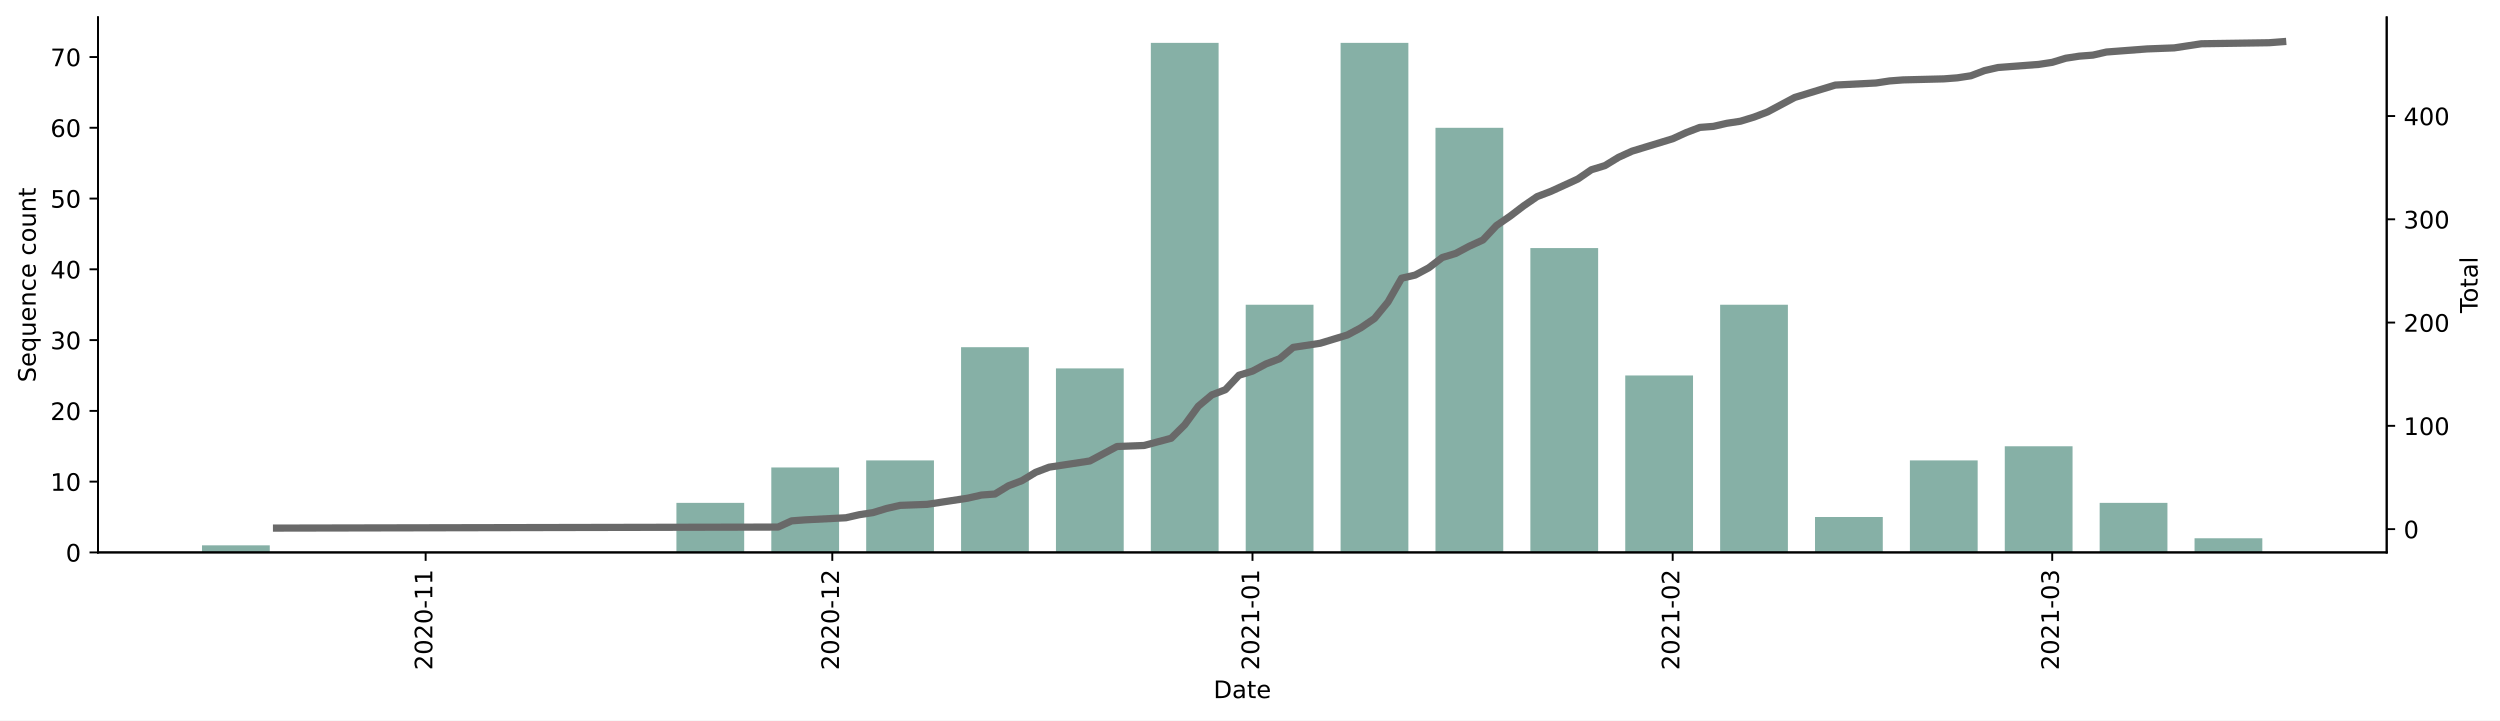
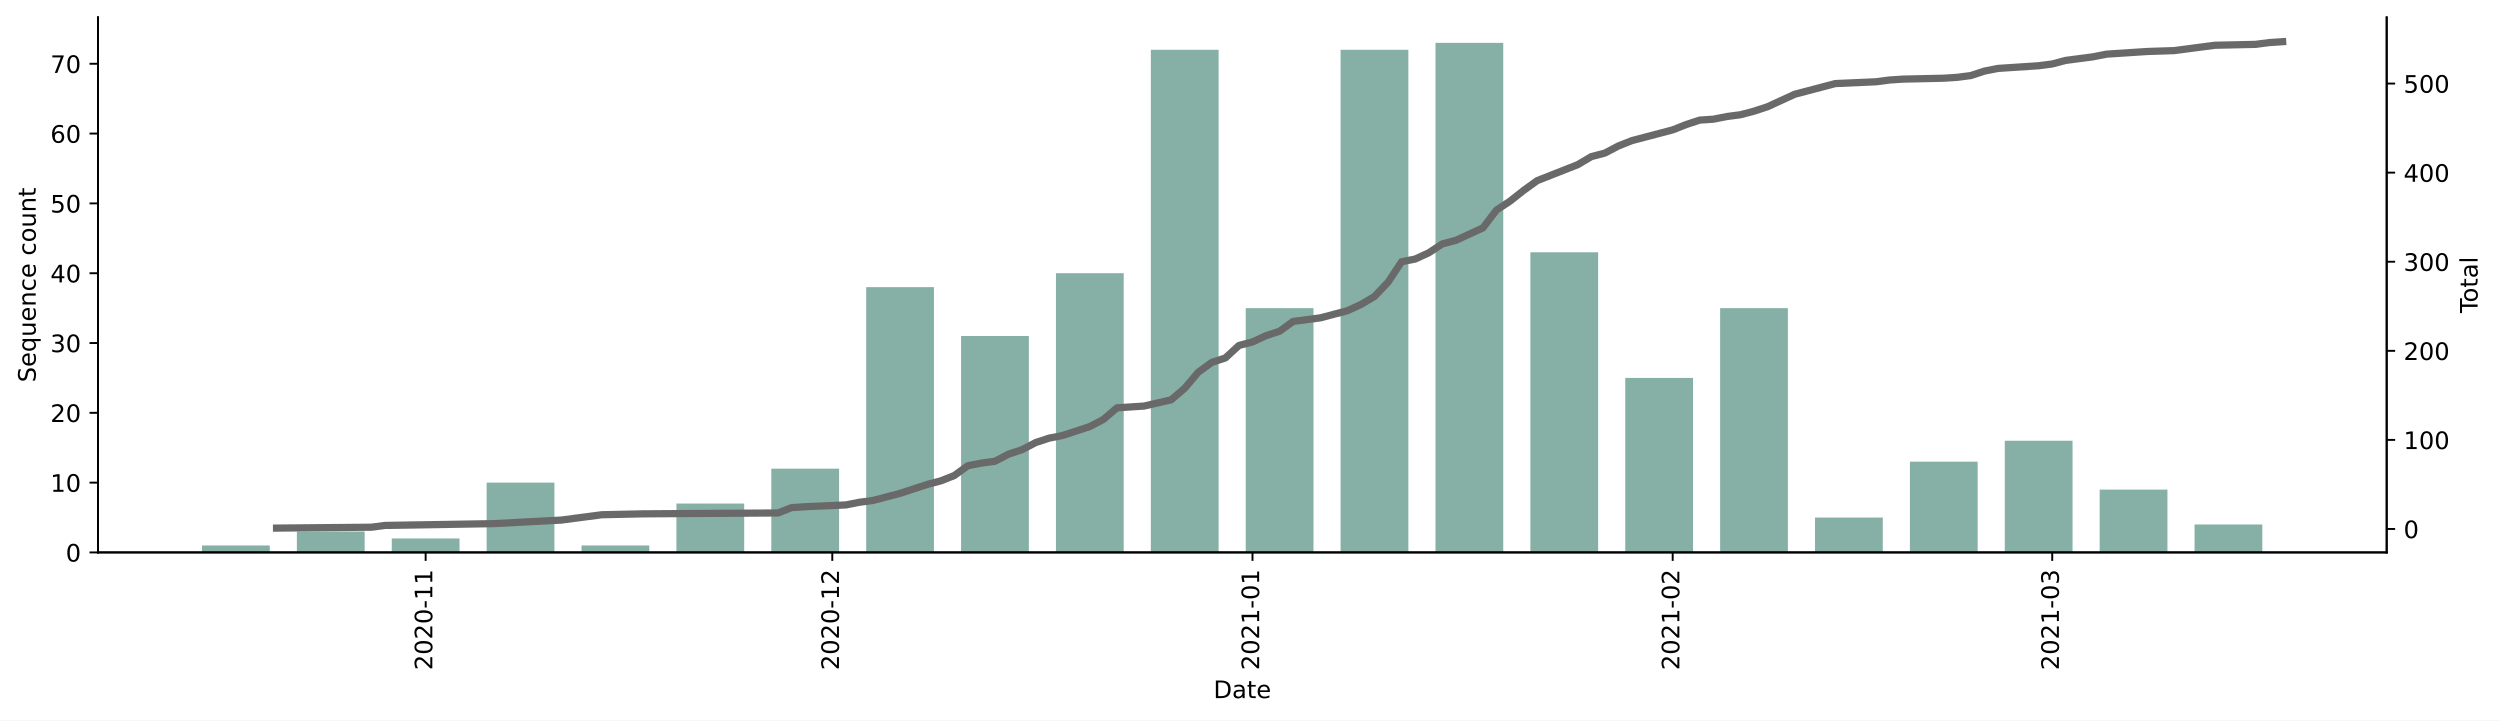
<svg xmlns="http://www.w3.org/2000/svg" xmlns:xlink="http://www.w3.org/1999/xlink" height="298.621pt" version="1.1" viewBox="0 0 1036.169 298.621" width="1036.169pt">
  <defs>
    <style type="text/css">*{stroke-linecap:butt;stroke-linejoin:round;}</style>
  </defs>
  <g id="figure_1">
    <g id="patch_1">
      <path d="M 0 298.621  L 1036.169 298.621  L 1036.169 0  L 0 0  z " style="fill:#ffffff;" />
    </g>
    <g id="axes_1">
      <g id="patch_2">
        <path d="M 40.603 228.96  L 989.203 228.96  L 989.203 7.2  L 40.603 7.2  z " style="fill:#ffffff;" />
      </g>
      <g id="patch_3">
-         <path clip-path="url(#p3d4de511e1)" d="M 83.721 228.96  L 111.811 228.96  L 111.811 226.027  L 83.721 226.027  z " style="fill:#86b0a6;" />
+         <path clip-path="url(#p5c0ce6ab03)" d="M 83.721 228.96  L 111.811 228.96  L 111.811 226.067  L 83.721 226.067  z " style="fill:#86b0a6;" />
      </g>
      <g id="patch_4">
-         <path clip-path="url(#p3d4de511e1)" d="M 280.351 228.96  L 308.441 228.96  L 308.441 208.427  L 280.351 208.427  z " style="fill:#86b0a6;" />
+         <path clip-path="url(#p5c0ce6ab03)" d="M 123.047 228.96  L 151.137 228.96  L 151.137 220.281  L 123.047 220.281  z " style="fill:#86b0a6;" />
      </g>
      <g id="patch_5">
-         <path clip-path="url(#p3d4de511e1)" d="M 319.677 228.96  L 347.768 228.96  L 347.768 193.76  L 319.677 193.76  z " style="fill:#86b0a6;" />
+         <path clip-path="url(#p5c0ce6ab03)" d="M 162.373 228.96  L 190.463 228.96  L 190.463 223.174  L 162.373 223.174  z " style="fill:#86b0a6;" />
      </g>
      <g id="patch_6">
-         <path clip-path="url(#p3d4de511e1)" d="M 359.004 228.96  L 387.094 228.96  L 387.094 190.827  L 359.004 190.827  z " style="fill:#86b0a6;" />
+         <path clip-path="url(#p5c0ce6ab03)" d="M 201.699 228.96  L 229.789 228.96  L 229.789 200.028  L 201.699 200.028  z " style="fill:#86b0a6;" />
      </g>
      <g id="patch_7">
-         <path clip-path="url(#p3d4de511e1)" d="M 398.33 228.96  L 426.42 228.96  L 426.42 143.893  L 398.33 143.893  z " style="fill:#86b0a6;" />
+         <path clip-path="url(#p5c0ce6ab03)" d="M 241.025 228.96  L 269.115 228.96  L 269.115 226.067  L 241.025 226.067  z " style="fill:#86b0a6;" />
      </g>
      <g id="patch_8">
-         <path clip-path="url(#p3d4de511e1)" d="M 437.656 228.96  L 465.746 228.96  L 465.746 152.693  L 437.656 152.693  z " style="fill:#86b0a6;" />
+         <path clip-path="url(#p5c0ce6ab03)" d="M 280.351 228.96  L 308.441 228.96  L 308.441 208.708  L 280.351 208.708  z " style="fill:#86b0a6;" />
      </g>
      <g id="patch_9">
-         <path clip-path="url(#p3d4de511e1)" d="M 476.982 228.96  L 505.072 228.96  L 505.072 17.76  L 476.982 17.76  z " style="fill:#86b0a6;" />
+         <path clip-path="url(#p5c0ce6ab03)" d="M 319.677 228.96  L 347.768 228.96  L 347.768 194.242  L 319.677 194.242  z " style="fill:#86b0a6;" />
      </g>
      <g id="patch_10">
-         <path clip-path="url(#p3d4de511e1)" d="M 516.308 228.96  L 544.398 228.96  L 544.398 126.293  L 516.308 126.293  z " style="fill:#86b0a6;" />
+         <path clip-path="url(#p5c0ce6ab03)" d="M 359.004 228.96  L 387.094 228.96  L 387.094 119.02  L 359.004 119.02  z " style="fill:#86b0a6;" />
      </g>
      <g id="patch_11">
-         <path clip-path="url(#p3d4de511e1)" d="M 555.634 228.96  L 583.724 228.96  L 583.724 17.76  L 555.634 17.76  z " style="fill:#86b0a6;" />
+         <path clip-path="url(#p5c0ce6ab03)" d="M 398.33 228.96  L 426.42 228.96  L 426.42 139.272  L 398.33 139.272  z " style="fill:#86b0a6;" />
      </g>
      <g id="patch_12">
-         <path clip-path="url(#p3d4de511e1)" d="M 594.96 228.96  L 623.05 228.96  L 623.05 52.96  L 594.96 52.96  z " style="fill:#86b0a6;" />
+         <path clip-path="url(#p5c0ce6ab03)" d="M 437.656 228.96  L 465.746 228.96  L 465.746 113.234  L 437.656 113.234  z " style="fill:#86b0a6;" />
      </g>
      <g id="patch_13">
-         <path clip-path="url(#p3d4de511e1)" d="M 634.286 228.96  L 662.376 228.96  L 662.376 102.827  L 634.286 102.827  z " style="fill:#86b0a6;" />
+         <path clip-path="url(#p5c0ce6ab03)" d="M 476.982 228.96  L 505.072 228.96  L 505.072 20.653  L 476.982 20.653  z " style="fill:#86b0a6;" />
      </g>
      <g id="patch_14">
-         <path clip-path="url(#p3d4de511e1)" d="M 673.612 228.96  L 701.702 228.96  L 701.702 155.627  L 673.612 155.627  z " style="fill:#86b0a6;" />
+         <path clip-path="url(#p5c0ce6ab03)" d="M 516.308 228.96  L 544.398 228.96  L 544.398 127.7  L 516.308 127.7  z " style="fill:#86b0a6;" />
      </g>
      <g id="patch_15">
-         <path clip-path="url(#p3d4de511e1)" d="M 712.938 228.96  L 741.028 228.96  L 741.028 126.293  L 712.938 126.293  z " style="fill:#86b0a6;" />
+         <path clip-path="url(#p5c0ce6ab03)" d="M 555.634 228.96  L 583.724 228.96  L 583.724 20.653  L 555.634 20.653  z " style="fill:#86b0a6;" />
      </g>
      <g id="patch_16">
-         <path clip-path="url(#p3d4de511e1)" d="M 752.264 228.96  L 780.354 228.96  L 780.354 214.293  L 752.264 214.293  z " style="fill:#86b0a6;" />
+         <path clip-path="url(#p5c0ce6ab03)" d="M 594.96 228.96  L 623.05 228.96  L 623.05 17.76  L 594.96 17.76  z " style="fill:#86b0a6;" />
      </g>
      <g id="patch_17">
-         <path clip-path="url(#p3d4de511e1)" d="M 791.59 228.96  L 819.68 228.96  L 819.68 190.827  L 791.59 190.827  z " style="fill:#86b0a6;" />
+         <path clip-path="url(#p5c0ce6ab03)" d="M 634.286 228.96  L 662.376 228.96  L 662.376 104.555  L 634.286 104.555  z " style="fill:#86b0a6;" />
      </g>
      <g id="patch_18">
-         <path clip-path="url(#p3d4de511e1)" d="M 830.916 228.96  L 859.006 228.96  L 859.006 184.96  L 830.916 184.96  z " style="fill:#86b0a6;" />
+         <path clip-path="url(#p5c0ce6ab03)" d="M 673.612 228.96  L 701.702 228.96  L 701.702 156.631  L 673.612 156.631  z " style="fill:#86b0a6;" />
      </g>
      <g id="patch_19">
-         <path clip-path="url(#p3d4de511e1)" d="M 870.242 228.96  L 898.332 228.96  L 898.332 208.427  L 870.242 208.427  z " style="fill:#86b0a6;" />
+         <path clip-path="url(#p5c0ce6ab03)" d="M 712.938 228.96  L 741.028 228.96  L 741.028 127.7  L 712.938 127.7  z " style="fill:#86b0a6;" />
      </g>
      <g id="patch_20">
-         <path clip-path="url(#p3d4de511e1)" d="M 909.568 228.96  L 937.658 228.96  L 937.658 223.093  L 909.568 223.093  z " style="fill:#86b0a6;" />
+         <path clip-path="url(#p5c0ce6ab03)" d="M 752.264 228.96  L 780.354 228.96  L 780.354 214.494  L 752.264 214.494  z " style="fill:#86b0a6;" />
+       </g>
+       <g id="patch_21">
+         <path clip-path="url(#p5c0ce6ab03)" d="M 791.59 228.96  L 819.68 228.96  L 819.68 191.349  L 791.59 191.349  z " style="fill:#86b0a6;" />
+       </g>
+       <g id="patch_22">
+         <path clip-path="url(#p5c0ce6ab03)" d="M 830.916 228.96  L 859.006 228.96  L 859.006 182.67  L 830.916 182.67  z " style="fill:#86b0a6;" />
+       </g>
+       <g id="patch_23">
+         <path clip-path="url(#p5c0ce6ab03)" d="M 870.242 228.96  L 898.332 228.96  L 898.332 202.922  L 870.242 202.922  z " style="fill:#86b0a6;" />
+       </g>
+       <g id="patch_24">
+         <path clip-path="url(#p5c0ce6ab03)" d="M 909.568 228.96  L 937.658 228.96  L 937.658 217.387  L 909.568 217.387  z " style="fill:#86b0a6;" />
      </g>
      <g id="matplotlib.axis_1">
        <g id="xtick_1">
          <g id="line2d_1">
            <defs>
-               <path d="M 0 0  L 0 3.5  " id="m8f6f6ee06f" style="stroke:#000000;stroke-width:0.8;" />
-             </defs>
-             <g>
-               <use style="stroke:#000000;stroke-width:0.8;" x="176.418" xlink:href="#m8f6f6ee06f" y="228.96" />
+               <path d="M 0 0  L 0 3.5  " id="m3faa256d71" style="stroke:#000000;stroke-width:0.8;" />
+             </defs>
+             <g>
+               <use style="stroke:#000000;stroke-width:0.8;" x="176.418" xlink:href="#m3faa256d71" y="228.96" />
            </g>
          </g>
          <g id="text_1">
            <g transform="translate(179.1778 277.7428)rotate(-90)scale(0.1 -0.1)">
              <defs>
                <path d="M 19.188 8.297  L 53.609 8.297  L 53.609 0  L 7.328 0  L 7.328 8.297  Q 12.938 14.109 22.625 23.891  Q 32.328 33.688 34.812 36.531  Q 39.547 41.844 41.422 45.531  Q 43.312 49.219 43.312 52.781  Q 43.312 58.594 39.234 62.25  Q 35.156 65.922 28.609 65.922  Q 23.969 65.922 18.812 64.312  Q 13.672 62.703 7.812 59.422  L 7.812 69.391  Q 13.766 71.781 18.938 73  Q 24.125 74.219 28.422 74.219  Q 39.75 74.219 46.484 68.547  Q 53.219 62.891 53.219 53.422  Q 53.219 48.922 51.531 44.891  Q 49.859 40.875 45.406 35.406  Q 44.188 33.984 37.641 27.219  Q 31.109 20.453 19.188 8.297  z " id="DejaVuSans-50" />
                <path d="M 31.781 66.406  Q 24.172 66.406 20.328 58.906  Q 16.5 51.422 16.5 36.375  Q 16.5 21.391 20.328 13.891  Q 24.172 6.391 31.781 6.391  Q 39.453 6.391 43.281 13.891  Q 47.125 21.391 47.125 36.375  Q 47.125 51.422 43.281 58.906  Q 39.453 66.406 31.781 66.406  z M 31.781 74.219  Q 44.047 74.219 50.516 64.516  Q 56.984 54.828 56.984 36.375  Q 56.984 17.969 50.516 8.266  Q 44.047 -1.422 31.781 -1.422  Q 19.531 -1.422 13.062 8.266  Q 6.594 17.969 6.594 36.375  Q 6.594 54.828 13.062 64.516  Q 19.531 74.219 31.781 74.219  z " id="DejaVuSans-48" />
                <path d="M 4.891 31.391  L 31.203 31.391  L 31.203 23.391  L 4.891 23.391  z " id="DejaVuSans-45" />
                <path d="M 12.406 8.297  L 28.516 8.297  L 28.516 63.922  L 10.984 60.406  L 10.984 69.391  L 28.422 72.906  L 38.281 72.906  L 38.281 8.297  L 54.391 8.297  L 54.391 0  L 12.406 0  z " id="DejaVuSans-49" />
              </defs>
              <use xlink:href="#DejaVuSans-50" />
              <use x="63.623" xlink:href="#DejaVuSans-48" />
              <use x="127.246" xlink:href="#DejaVuSans-50" />
              <use x="190.869" xlink:href="#DejaVuSans-48" />
              <use x="254.492" xlink:href="#DejaVuSans-45" />
              <use x="290.576" xlink:href="#DejaVuSans-49" />
              <use x="354.199" xlink:href="#DejaVuSans-49" />
            </g>
          </g>
        </g>
        <g id="xtick_2">
          <g id="line2d_2">
            <g>
-               <use style="stroke:#000000;stroke-width:0.8;" x="344.959" xlink:href="#m8f6f6ee06f" y="228.96" />
+               <use style="stroke:#000000;stroke-width:0.8;" x="344.959" xlink:href="#m3faa256d71" y="228.96" />
            </g>
          </g>
          <g id="text_2">
            <g transform="translate(347.7179 277.7428)rotate(-90)scale(0.1 -0.1)">
              <use xlink:href="#DejaVuSans-50" />
              <use x="63.623" xlink:href="#DejaVuSans-48" />
              <use x="127.246" xlink:href="#DejaVuSans-50" />
              <use x="190.869" xlink:href="#DejaVuSans-48" />
              <use x="254.492" xlink:href="#DejaVuSans-45" />
              <use x="290.576" xlink:href="#DejaVuSans-49" />
              <use x="354.199" xlink:href="#DejaVuSans-50" />
            </g>
          </g>
        </g>
        <g id="xtick_3">
          <g id="line2d_3">
            <g>
-               <use style="stroke:#000000;stroke-width:0.8;" x="519.117" xlink:href="#m8f6f6ee06f" y="228.96" />
+               <use style="stroke:#000000;stroke-width:0.8;" x="519.117" xlink:href="#m3faa256d71" y="228.96" />
            </g>
          </g>
          <g id="text_3">
            <g transform="translate(521.876 277.7428)rotate(-90)scale(0.1 -0.1)">
              <use xlink:href="#DejaVuSans-50" />
              <use x="63.623" xlink:href="#DejaVuSans-48" />
              <use x="127.246" xlink:href="#DejaVuSans-50" />
              <use x="190.869" xlink:href="#DejaVuSans-49" />
              <use x="254.492" xlink:href="#DejaVuSans-45" />
              <use x="290.576" xlink:href="#DejaVuSans-48" />
              <use x="354.199" xlink:href="#DejaVuSans-49" />
            </g>
          </g>
        </g>
        <g id="xtick_4">
          <g id="line2d_4">
            <g>
-               <use style="stroke:#000000;stroke-width:0.8;" x="693.275" xlink:href="#m8f6f6ee06f" y="228.96" />
+               <use style="stroke:#000000;stroke-width:0.8;" x="693.275" xlink:href="#m3faa256d71" y="228.96" />
            </g>
          </g>
          <g id="text_4">
            <g transform="translate(696.0341 277.7428)rotate(-90)scale(0.1 -0.1)">
              <use xlink:href="#DejaVuSans-50" />
              <use x="63.623" xlink:href="#DejaVuSans-48" />
              <use x="127.246" xlink:href="#DejaVuSans-50" />
              <use x="190.869" xlink:href="#DejaVuSans-49" />
              <use x="254.492" xlink:href="#DejaVuSans-45" />
              <use x="290.576" xlink:href="#DejaVuSans-48" />
              <use x="354.199" xlink:href="#DejaVuSans-50" />
            </g>
          </g>
        </g>
        <g id="xtick_5">
          <g id="line2d_5">
            <g>
-               <use style="stroke:#000000;stroke-width:0.8;" x="850.579" xlink:href="#m8f6f6ee06f" y="228.96" />
+               <use style="stroke:#000000;stroke-width:0.8;" x="850.579" xlink:href="#m3faa256d71" y="228.96" />
            </g>
          </g>
          <g id="text_5">
            <g transform="translate(853.3382 277.7428)rotate(-90)scale(0.1 -0.1)">
              <defs>
                <path d="M 40.578 39.312  Q 47.656 37.797 51.625 33  Q 55.609 28.219 55.609 21.188  Q 55.609 10.406 48.188 4.484  Q 40.766 -1.422 27.094 -1.422  Q 22.516 -1.422 17.656 -0.516  Q 12.797 0.391 7.625 2.203  L 7.625 11.719  Q 11.719 9.328 16.594 8.109  Q 21.484 6.891 26.812 6.891  Q 36.078 6.891 40.938 10.547  Q 45.797 14.203 45.797 21.188  Q 45.797 27.641 41.281 31.266  Q 36.766 34.906 28.719 34.906  L 20.219 34.906  L 20.219 43.016  L 29.109 43.016  Q 36.375 43.016 40.234 45.922  Q 44.094 48.828 44.094 54.297  Q 44.094 59.906 40.109 62.906  Q 36.141 65.922 28.719 65.922  Q 24.656 65.922 20.016 65.031  Q 15.375 64.156 9.812 62.312  L 9.812 71.094  Q 15.438 72.656 20.344 73.438  Q 25.25 74.219 29.594 74.219  Q 40.828 74.219 47.359 69.109  Q 53.906 64.016 53.906 55.328  Q 53.906 49.266 50.438 45.094  Q 46.969 40.922 40.578 39.312  z " id="DejaVuSans-51" />
              </defs>
              <use xlink:href="#DejaVuSans-50" />
              <use x="63.623" xlink:href="#DejaVuSans-48" />
              <use x="127.246" xlink:href="#DejaVuSans-50" />
              <use x="190.869" xlink:href="#DejaVuSans-49" />
              <use x="254.492" xlink:href="#DejaVuSans-45" />
              <use x="290.576" xlink:href="#DejaVuSans-48" />
              <use x="354.199" xlink:href="#DejaVuSans-51" />
            </g>
          </g>
        </g>
        <g id="text_6">
          <g transform="translate(502.9523 289.3413)scale(0.1 -0.1)">
            <defs>
              <path d="M 19.672 64.797  L 19.672 8.109  L 31.594 8.109  Q 46.688 8.109 53.688 14.938  Q 60.688 21.781 60.688 36.531  Q 60.688 51.172 53.688 57.984  Q 46.688 64.797 31.594 64.797  z M 9.812 72.906  L 30.078 72.906  Q 51.266 72.906 61.172 64.094  Q 71.094 55.281 71.094 36.531  Q 71.094 17.672 61.125 8.828  Q 51.172 0 30.078 0  L 9.812 0  z " id="DejaVuSans-68" />
              <path d="M 34.281 27.484  Q 23.391 27.484 19.188 25  Q 14.984 22.516 14.984 16.5  Q 14.984 11.719 18.141 8.906  Q 21.297 6.109 26.703 6.109  Q 34.188 6.109 38.703 11.406  Q 43.219 16.703 43.219 25.484  L 43.219 27.484  z M 52.203 31.203  L 52.203 0  L 43.219 0  L 43.219 8.297  Q 40.141 3.328 35.547 0.953  Q 30.953 -1.422 24.312 -1.422  Q 15.922 -1.422 10.953 3.297  Q 6 8.016 6 15.922  Q 6 25.141 12.172 29.828  Q 18.359 34.516 30.609 34.516  L 43.219 34.516  L 43.219 35.406  Q 43.219 41.609 39.141 45  Q 35.062 48.391 27.688 48.391  Q 23 48.391 18.547 47.266  Q 14.109 46.141 10.016 43.891  L 10.016 52.203  Q 14.938 54.109 19.578 55.047  Q 24.219 56 28.609 56  Q 40.484 56 46.344 49.844  Q 52.203 43.703 52.203 31.203  z " id="DejaVuSans-97" />
              <path d="M 18.312 70.219  L 18.312 54.688  L 36.812 54.688  L 36.812 47.703  L 18.312 47.703  L 18.312 18.016  Q 18.312 11.328 20.141 9.422  Q 21.969 7.516 27.594 7.516  L 36.812 7.516  L 36.812 0  L 27.594 0  Q 17.188 0 13.234 3.875  Q 9.281 7.766 9.281 18.016  L 9.281 47.703  L 2.688 47.703  L 2.688 54.688  L 9.281 54.688  L 9.281 70.219  z " id="DejaVuSans-116" />
              <path d="M 56.203 29.594  L 56.203 25.203  L 14.891 25.203  Q 15.484 15.922 20.484 11.062  Q 25.484 6.203 34.422 6.203  Q 39.594 6.203 44.453 7.469  Q 49.312 8.734 54.109 11.281  L 54.109 2.781  Q 49.266 0.734 44.188 -0.344  Q 39.109 -1.422 33.891 -1.422  Q 20.797 -1.422 13.156 6.188  Q 5.516 13.812 5.516 26.812  Q 5.516 40.234 12.766 48.109  Q 20.016 56 32.328 56  Q 43.359 56 49.781 48.891  Q 56.203 41.797 56.203 29.594  z M 47.219 32.234  Q 47.125 39.594 43.094 43.984  Q 39.062 48.391 32.422 48.391  Q 24.906 48.391 20.391 44.141  Q 15.875 39.891 15.188 32.172  z " id="DejaVuSans-101" />
            </defs>
            <use xlink:href="#DejaVuSans-68" />
            <use x="77.002" xlink:href="#DejaVuSans-97" />
            <use x="138.281" xlink:href="#DejaVuSans-116" />
            <use x="177.49" xlink:href="#DejaVuSans-101" />
          </g>
        </g>
      </g>
      <g id="matplotlib.axis_2">
        <g id="ytick_1">
          <g id="line2d_6">
            <defs>
-               <path d="M 0 0  L -3.5 0  " id="m70db78c77b" style="stroke:#000000;stroke-width:0.8;" />
-             </defs>
-             <g>
-               <use style="stroke:#000000;stroke-width:0.8;" x="40.603" xlink:href="#m70db78c77b" y="228.96" />
+               <path d="M 0 0  L -3.5 0  " id="mbc0a9ae7cd" style="stroke:#000000;stroke-width:0.8;" />
+             </defs>
+             <g>
+               <use style="stroke:#000000;stroke-width:0.8;" x="40.603" xlink:href="#mbc0a9ae7cd" y="228.96" />
            </g>
          </g>
          <g id="text_7">
            <g transform="translate(27.24063 232.7592)scale(0.1 -0.1)">
              <use xlink:href="#DejaVuSans-48" />
            </g>
          </g>
        </g>
        <g id="ytick_2">
          <g id="line2d_7">
            <g>
-               <use style="stroke:#000000;stroke-width:0.8;" x="40.603" xlink:href="#m70db78c77b" y="199.627" />
+               <use style="stroke:#000000;stroke-width:0.8;" x="40.603" xlink:href="#mbc0a9ae7cd" y="200.028" />
            </g>
          </g>
          <g id="text_8">
-             <g transform="translate(20.87813 203.4259)scale(0.1 -0.1)">
+             <g transform="translate(20.87813 203.8277)scale(0.1 -0.1)">
              <use xlink:href="#DejaVuSans-49" />
              <use x="63.623" xlink:href="#DejaVuSans-48" />
            </g>
          </g>
        </g>
        <g id="ytick_3">
          <g id="line2d_8">
            <g>
-               <use style="stroke:#000000;stroke-width:0.8;" x="40.603" xlink:href="#m70db78c77b" y="170.293" />
+               <use style="stroke:#000000;stroke-width:0.8;" x="40.603" xlink:href="#mbc0a9ae7cd" y="171.097" />
            </g>
          </g>
          <g id="text_9">
-             <g transform="translate(20.87813 174.0926)scale(0.1 -0.1)">
+             <g transform="translate(20.87813 174.8962)scale(0.1 -0.1)">
              <use xlink:href="#DejaVuSans-50" />
              <use x="63.623" xlink:href="#DejaVuSans-48" />
            </g>
          </g>
        </g>
        <g id="ytick_4">
          <g id="line2d_9">
            <g>
-               <use style="stroke:#000000;stroke-width:0.8;" x="40.603" xlink:href="#m70db78c77b" y="140.96" />
+               <use style="stroke:#000000;stroke-width:0.8;" x="40.603" xlink:href="#mbc0a9ae7cd" y="142.165" />
            </g>
          </g>
          <g id="text_10">
-             <g transform="translate(20.87813 144.7592)scale(0.1 -0.1)">
+             <g transform="translate(20.87813 145.9647)scale(0.1 -0.1)">
              <use xlink:href="#DejaVuSans-51" />
              <use x="63.623" xlink:href="#DejaVuSans-48" />
            </g>
          </g>
        </g>
        <g id="ytick_5">
          <g id="line2d_10">
            <g>
-               <use style="stroke:#000000;stroke-width:0.8;" x="40.603" xlink:href="#m70db78c77b" y="111.627" />
+               <use style="stroke:#000000;stroke-width:0.8;" x="40.603" xlink:href="#mbc0a9ae7cd" y="113.234" />
            </g>
          </g>
          <g id="text_11">
-             <g transform="translate(20.87813 115.4259)scale(0.1 -0.1)">
+             <g transform="translate(20.87813 117.0332)scale(0.1 -0.1)">
              <defs>
                <path d="M 37.797 64.312  L 12.891 25.391  L 37.797 25.391  z M 35.203 72.906  L 47.609 72.906  L 47.609 25.391  L 58.016 25.391  L 58.016 17.188  L 47.609 17.188  L 47.609 0  L 37.797 0  L 37.797 17.188  L 4.891 17.188  L 4.891 26.703  z " id="DejaVuSans-52" />
              </defs>
              <use xlink:href="#DejaVuSans-52" />
              <use x="63.623" xlink:href="#DejaVuSans-48" />
            </g>
          </g>
        </g>
        <g id="ytick_6">
          <g id="line2d_11">
            <g>
-               <use style="stroke:#000000;stroke-width:0.8;" x="40.603" xlink:href="#m70db78c77b" y="82.293" />
+               <use style="stroke:#000000;stroke-width:0.8;" x="40.603" xlink:href="#mbc0a9ae7cd" y="84.302" />
            </g>
          </g>
          <g id="text_12">
-             <g transform="translate(20.87813 86.09255)scale(0.1 -0.1)">
+             <g transform="translate(20.87813 88.10169)scale(0.1 -0.1)">
              <defs>
                <path d="M 10.797 72.906  L 49.516 72.906  L 49.516 64.594  L 19.828 64.594  L 19.828 46.734  Q 21.969 47.469 24.109 47.828  Q 26.266 48.188 28.422 48.188  Q 40.625 48.188 47.75 41.5  Q 54.891 34.812 54.891 23.391  Q 54.891 11.625 47.562 5.094  Q 40.234 -1.422 26.906 -1.422  Q 22.312 -1.422 17.547 -0.641  Q 12.797 0.141 7.719 1.703  L 7.719 11.625  Q 12.109 9.234 16.797 8.062  Q 21.484 6.891 26.703 6.891  Q 35.156 6.891 40.078 11.328  Q 45.016 15.766 45.016 23.391  Q 45.016 31 40.078 35.438  Q 35.156 39.891 26.703 39.891  Q 22.75 39.891 18.812 39.016  Q 14.891 38.141 10.797 36.281  z " id="DejaVuSans-53" />
              </defs>
              <use xlink:href="#DejaVuSans-53" />
              <use x="63.623" xlink:href="#DejaVuSans-48" />
            </g>
          </g>
        </g>
        <g id="ytick_7">
          <g id="line2d_12">
            <g>
-               <use style="stroke:#000000;stroke-width:0.8;" x="40.603" xlink:href="#m70db78c77b" y="52.96" />
+               <use style="stroke:#000000;stroke-width:0.8;" x="40.603" xlink:href="#mbc0a9ae7cd" y="55.371" />
            </g>
          </g>
          <g id="text_13">
-             <g transform="translate(20.87813 56.75922)scale(0.1 -0.1)">
+             <g transform="translate(20.87813 59.17018)scale(0.1 -0.1)">
              <defs>
                <path d="M 33.016 40.375  Q 26.375 40.375 22.484 35.828  Q 18.609 31.297 18.609 23.391  Q 18.609 15.531 22.484 10.953  Q 26.375 6.391 33.016 6.391  Q 39.656 6.391 43.531 10.953  Q 47.406 15.531 47.406 23.391  Q 47.406 31.297 43.531 35.828  Q 39.656 40.375 33.016 40.375  z M 52.594 71.297  L 52.594 62.312  Q 48.875 64.062 45.094 64.984  Q 41.312 65.922 37.594 65.922  Q 27.828 65.922 22.672 59.328  Q 17.531 52.734 16.797 39.406  Q 19.672 43.656 24.016 45.922  Q 28.375 48.188 33.594 48.188  Q 44.578 48.188 50.953 41.516  Q 57.328 34.859 57.328 23.391  Q 57.328 12.156 50.688 5.359  Q 44.047 -1.422 33.016 -1.422  Q 20.359 -1.422 13.672 8.266  Q 6.984 17.969 6.984 36.375  Q 6.984 53.656 15.188 63.938  Q 23.391 74.219 37.203 74.219  Q 40.922 74.219 44.703 73.484  Q 48.484 72.75 52.594 71.297  z " id="DejaVuSans-54" />
              </defs>
              <use xlink:href="#DejaVuSans-54" />
              <use x="63.623" xlink:href="#DejaVuSans-48" />
            </g>
          </g>
        </g>
        <g id="ytick_8">
          <g id="line2d_13">
            <g>
-               <use style="stroke:#000000;stroke-width:0.8;" x="40.603" xlink:href="#m70db78c77b" y="23.627" />
+               <use style="stroke:#000000;stroke-width:0.8;" x="40.603" xlink:href="#mbc0a9ae7cd" y="26.439" />
            </g>
          </g>
          <g id="text_14">
-             <g transform="translate(20.87813 27.42589)scale(0.1 -0.1)">
+             <g transform="translate(20.87813 30.23867)scale(0.1 -0.1)">
              <defs>
                <path d="M 8.203 72.906  L 55.078 72.906  L 55.078 68.703  L 28.609 0  L 18.312 0  L 43.219 64.594  L 8.203 64.594  z " id="DejaVuSans-55" />
              </defs>
              <use xlink:href="#DejaVuSans-55" />
              <use x="63.623" xlink:href="#DejaVuSans-48" />
            </g>
          </g>
        </g>
        <g id="text_15">
          <g transform="translate(14.79844 158.4402)rotate(-90)scale(0.1 -0.1)">
            <defs>
              <path d="M 53.516 70.516  L 53.516 60.891  Q 47.906 63.578 42.922 64.891  Q 37.938 66.219 33.297 66.219  Q 25.25 66.219 20.875 63.094  Q 16.5 59.969 16.5 54.203  Q 16.5 49.359 19.406 46.891  Q 22.312 44.438 30.422 42.922  L 36.375 41.703  Q 47.406 39.594 52.656 34.297  Q 57.906 29 57.906 20.125  Q 57.906 9.516 50.797 4.047  Q 43.703 -1.422 29.984 -1.422  Q 24.812 -1.422 18.969 -0.25  Q 13.141 0.922 6.891 3.219  L 6.891 13.375  Q 12.891 10.016 18.656 8.297  Q 24.422 6.594 29.984 6.594  Q 38.422 6.594 43.016 9.906  Q 47.609 13.234 47.609 19.391  Q 47.609 24.75 44.312 27.781  Q 41.016 30.812 33.5 32.328  L 27.484 33.5  Q 16.453 35.688 11.516 40.375  Q 6.594 45.062 6.594 53.422  Q 6.594 63.094 13.406 68.656  Q 20.219 74.219 32.172 74.219  Q 37.312 74.219 42.625 73.281  Q 47.953 72.359 53.516 70.516  z " id="DejaVuSans-83" />
              <path d="M 14.797 27.297  Q 14.797 17.391 18.875 11.75  Q 22.953 6.109 30.078 6.109  Q 37.203 6.109 41.297 11.75  Q 45.406 17.391 45.406 27.297  Q 45.406 37.203 41.297 42.844  Q 37.203 48.484 30.078 48.484  Q 22.953 48.484 18.875 42.844  Q 14.797 37.203 14.797 27.297  z M 45.406 8.203  Q 42.578 3.328 38.25 0.953  Q 33.938 -1.422 27.875 -1.422  Q 17.969 -1.422 11.734 6.484  Q 5.516 14.406 5.516 27.297  Q 5.516 40.188 11.734 48.094  Q 17.969 56 27.875 56  Q 33.938 56 38.25 53.625  Q 42.578 51.266 45.406 46.391  L 45.406 54.688  L 54.391 54.688  L 54.391 -20.797  L 45.406 -20.797  z " id="DejaVuSans-113" />
              <path d="M 8.5 21.578  L 8.5 54.688  L 17.484 54.688  L 17.484 21.922  Q 17.484 14.156 20.5 10.266  Q 23.531 6.391 29.594 6.391  Q 36.859 6.391 41.078 11.031  Q 45.312 15.672 45.312 23.688  L 45.312 54.688  L 54.297 54.688  L 54.297 0  L 45.312 0  L 45.312 8.406  Q 42.047 3.422 37.719 1  Q 33.406 -1.422 27.688 -1.422  Q 18.266 -1.422 13.375 4.438  Q 8.5 10.297 8.5 21.578  z M 31.109 56  z " id="DejaVuSans-117" />
              <path d="M 54.891 33.016  L 54.891 0  L 45.906 0  L 45.906 32.719  Q 45.906 40.484 42.875 44.328  Q 39.844 48.188 33.797 48.188  Q 26.516 48.188 22.312 43.547  Q 18.109 38.922 18.109 30.906  L 18.109 0  L 9.078 0  L 9.078 54.688  L 18.109 54.688  L 18.109 46.188  Q 21.344 51.125 25.703 53.562  Q 30.078 56 35.797 56  Q 45.219 56 50.047 50.172  Q 54.891 44.344 54.891 33.016  z " id="DejaVuSans-110" />
              <path d="M 48.781 52.594  L 48.781 44.188  Q 44.969 46.297 41.141 47.344  Q 37.312 48.391 33.406 48.391  Q 24.656 48.391 19.812 42.844  Q 14.984 37.312 14.984 27.297  Q 14.984 17.281 19.812 11.734  Q 24.656 6.203 33.406 6.203  Q 37.312 6.203 41.141 7.25  Q 44.969 8.297 48.781 10.406  L 48.781 2.094  Q 45.016 0.344 40.984 -0.531  Q 36.969 -1.422 32.422 -1.422  Q 20.062 -1.422 12.781 6.344  Q 5.516 14.109 5.516 27.297  Q 5.516 40.672 12.859 48.328  Q 20.219 56 33.016 56  Q 37.156 56 41.109 55.141  Q 45.062 54.297 48.781 52.594  z " id="DejaVuSans-99" />
              <path id="DejaVuSans-32" />
              <path d="M 30.609 48.391  Q 23.391 48.391 19.188 42.75  Q 14.984 37.109 14.984 27.297  Q 14.984 17.484 19.156 11.844  Q 23.344 6.203 30.609 6.203  Q 37.797 6.203 41.984 11.859  Q 46.188 17.531 46.188 27.297  Q 46.188 37.016 41.984 42.703  Q 37.797 48.391 30.609 48.391  z M 30.609 56  Q 42.328 56 49.016 48.375  Q 55.719 40.766 55.719 27.297  Q 55.719 13.875 49.016 6.219  Q 42.328 -1.422 30.609 -1.422  Q 18.844 -1.422 12.172 6.219  Q 5.516 13.875 5.516 27.297  Q 5.516 40.766 12.172 48.375  Q 18.844 56 30.609 56  z " id="DejaVuSans-111" />
            </defs>
            <use xlink:href="#DejaVuSans-83" />
            <use x="63.477" xlink:href="#DejaVuSans-101" />
            <use x="125" xlink:href="#DejaVuSans-113" />
            <use x="188.477" xlink:href="#DejaVuSans-117" />
            <use x="251.855" xlink:href="#DejaVuSans-101" />
            <use x="313.379" xlink:href="#DejaVuSans-110" />
            <use x="376.758" xlink:href="#DejaVuSans-99" />
            <use x="431.738" xlink:href="#DejaVuSans-101" />
            <use x="493.262" xlink:href="#DejaVuSans-32" />
            <use x="525.049" xlink:href="#DejaVuSans-99" />
            <use x="580.029" xlink:href="#DejaVuSans-111" />
            <use x="641.211" xlink:href="#DejaVuSans-117" />
            <use x="704.59" xlink:href="#DejaVuSans-110" />
            <use x="767.969" xlink:href="#DejaVuSans-116" />
          </g>
        </g>
      </g>
-       <g id="patch_21">
+       <g id="patch_25">
        <path d="M 40.603 228.96  L 40.603 7.2  " style="fill:none;stroke:#000000;stroke-linecap:square;stroke-linejoin:miter;stroke-width:0.8;" />
      </g>
-       <g id="patch_22">
+       <g id="patch_26">
        <path d="M 989.203 228.96  L 989.203 7.2  " style="fill:none;stroke:#000000;stroke-linecap:square;stroke-linejoin:miter;stroke-width:0.8;" />
      </g>
-       <g id="patch_23">
+       <g id="patch_27">
        <path d="M 40.603 228.96  L 989.203 228.96  " style="fill:none;stroke:#000000;stroke-linecap:square;stroke-linejoin:miter;stroke-width:0.8;" />
      </g>
    </g>
    <g id="axes_2">
      <g id="matplotlib.axis_3">
        <g id="ytick_9">
          <g id="line2d_14">
            <defs>
-               <path d="M 0 0  L 3.5 0  " id="m4c35da56c0" style="stroke:#000000;stroke-width:0.8;" />
-             </defs>
-             <g>
-               <use style="stroke:#000000;stroke-width:0.8;" x="989.203" xlink:href="#m4c35da56c0" y="219.308" />
+               <path d="M 0 0  L 3.5 0  " id="m6195b131d3" style="stroke:#000000;stroke-width:0.8;" />
+             </defs>
+             <g>
+               <use style="stroke:#000000;stroke-width:0.8;" x="989.203" xlink:href="#m6195b131d3" y="219.249" />
            </g>
          </g>
          <g id="text_16">
-             <g transform="translate(996.2031 223.1072)scale(0.1 -0.1)">
+             <g transform="translate(996.2031 223.0485)scale(0.1 -0.1)">
              <use xlink:href="#DejaVuSans-48" />
            </g>
          </g>
        </g>
        <g id="ytick_10">
          <g id="line2d_15">
            <g>
-               <use style="stroke:#000000;stroke-width:0.8;" x="989.203" xlink:href="#m4c35da56c0" y="176.505" />
+               <use style="stroke:#000000;stroke-width:0.8;" x="989.203" xlink:href="#m6195b131d3" y="182.326" />
            </g>
          </g>
          <g id="text_17">
-             <g transform="translate(996.2031 180.3047)scale(0.1 -0.1)">
+             <g transform="translate(996.2031 186.1254)scale(0.1 -0.1)">
              <use xlink:href="#DejaVuSans-49" />
              <use x="63.623" xlink:href="#DejaVuSans-48" />
              <use x="127.246" xlink:href="#DejaVuSans-48" />
            </g>
          </g>
        </g>
        <g id="ytick_11">
          <g id="line2d_16">
            <g>
-               <use style="stroke:#000000;stroke-width:0.8;" x="989.203" xlink:href="#m4c35da56c0" y="133.703" />
+               <use style="stroke:#000000;stroke-width:0.8;" x="989.203" xlink:href="#m6195b131d3" y="145.403" />
            </g>
          </g>
          <g id="text_18">
-             <g transform="translate(996.2031 137.5021)scale(0.1 -0.1)">
+             <g transform="translate(996.2031 149.2023)scale(0.1 -0.1)">
              <use xlink:href="#DejaVuSans-50" />
              <use x="63.623" xlink:href="#DejaVuSans-48" />
              <use x="127.246" xlink:href="#DejaVuSans-48" />
            </g>
          </g>
        </g>
        <g id="ytick_12">
          <g id="line2d_17">
            <g>
-               <use style="stroke:#000000;stroke-width:0.8;" x="989.203" xlink:href="#m4c35da56c0" y="90.9" />
+               <use style="stroke:#000000;stroke-width:0.8;" x="989.203" xlink:href="#m6195b131d3" y="108.48" />
            </g>
          </g>
          <g id="text_19">
-             <g transform="translate(996.2031 94.6996)scale(0.1 -0.1)">
+             <g transform="translate(996.2031 112.2792)scale(0.1 -0.1)">
              <use xlink:href="#DejaVuSans-51" />
              <use x="63.623" xlink:href="#DejaVuSans-48" />
              <use x="127.246" xlink:href="#DejaVuSans-48" />
            </g>
          </g>
        </g>
        <g id="ytick_13">
          <g id="line2d_18">
            <g>
-               <use style="stroke:#000000;stroke-width:0.8;" x="989.203" xlink:href="#m4c35da56c0" y="48.098" />
+               <use style="stroke:#000000;stroke-width:0.8;" x="989.203" xlink:href="#m6195b131d3" y="71.557" />
            </g>
          </g>
          <g id="text_20">
-             <g transform="translate(996.2031 51.89705)scale(0.1 -0.1)">
+             <g transform="translate(996.2031 75.35614)scale(0.1 -0.1)">
              <use xlink:href="#DejaVuSans-52" />
              <use x="63.623" xlink:href="#DejaVuSans-48" />
              <use x="127.246" xlink:href="#DejaVuSans-48" />
            </g>
          </g>
        </g>
-         <g id="text_21">
+         <g id="ytick_14">
+           <g id="line2d_19">
+             <g>
+               <use style="stroke:#000000;stroke-width:0.8;" x="989.203" xlink:href="#m6195b131d3" y="34.634" />
+             </g>
+           </g>
+           <g id="text_21">
+             <g transform="translate(996.2031 38.43306)scale(0.1 -0.1)">
+               <use xlink:href="#DejaVuSans-53" />
+               <use x="63.623" xlink:href="#DejaVuSans-48" />
+               <use x="127.246" xlink:href="#DejaVuSans-48" />
+             </g>
+           </g>
+         </g>
+         <g id="text_22">
          <g transform="translate(1026.889 129.7566)rotate(-90)scale(0.1 -0.1)">
            <defs>
              <path d="M -0.297 72.906  L 61.375 72.906  L 61.375 64.594  L 35.5 64.594  L 35.5 0  L 25.594 0  L 25.594 64.594  L -0.297 64.594  z " id="DejaVuSans-84" />
              <path d="M 9.422 75.984  L 18.406 75.984  L 18.406 0  L 9.422 0  z " id="DejaVuSans-108" />
            </defs>
            <use xlink:href="#DejaVuSans-84" />
            <use x="44.084" xlink:href="#DejaVuSans-111" />
            <use x="105.266" xlink:href="#DejaVuSans-116" />
            <use x="144.475" xlink:href="#DejaVuSans-97" />
            <use x="205.754" xlink:href="#DejaVuSans-108" />
          </g>
        </g>
      </g>
-       <g id="line2d_19">
-         <path clip-path="url(#p3d4de511e1)" d="M 114.62 218.88  L 322.486 218.452  L 328.104 215.884  L 333.722 215.456  L 350.577 214.6  L 356.195 213.316  L 361.813 212.46  L 367.431 210.748  L 373.049 209.463  L 384.285 209.035  L 395.521 207.323  L 401.139 206.467  L 406.757 205.183  L 412.375 204.755  L 417.993 201.331  L 423.611 199.191  L 429.229 195.767  L 434.847 193.626  L 440.465 192.77  L 451.701 191.058  L 457.319 188.062  L 462.937 185.066  L 474.173 184.638  L 485.409 181.642  L 491.027 176.077  L 496.645 168.373  L 502.263 163.665  L 507.881 161.525  L 513.499 155.532  L 519.117 153.82  L 524.735 150.824  L 530.353 148.684  L 535.971 143.976  L 547.207 142.263  L 552.825 140.551  L 558.443 138.839  L 564.061 135.843  L 569.679 131.991  L 575.297 125.142  L 580.915 115.298  L 586.533 114.014  L 592.151 111.018  L 597.769 106.737  L 603.387 105.025  L 609.005 102.029  L 614.623 99.461  L 620.241 93.469  L 625.859 89.616  L 631.477 85.336  L 637.095 81.484  L 642.713 79.344  L 653.949 74.207  L 659.567 70.355  L 665.185 68.643  L 670.803 65.219  L 676.421 62.651  L 682.039 60.939  L 687.657 59.226  L 693.275 57.514  L 698.893 54.946  L 704.511 52.806  L 710.129 52.378  L 715.747 51.094  L 721.365 50.238  L 726.983 48.526  L 732.601 46.386  L 738.219 43.39  L 743.837 40.393  L 749.455 38.681  L 755.073 36.969  L 760.691 35.257  L 777.545 34.401  L 783.163 33.545  L 788.781 33.117  L 805.635 32.689  L 811.253 32.261  L 816.871 31.405  L 822.489 29.265  L 828.107 27.981  L 833.725 27.553  L 844.961 26.697  L 850.579 25.841  L 856.197 24.128  L 861.815 23.272  L 867.433 22.844  L 873.051 21.56  L 878.669 21.132  L 889.905 20.276  L 901.141 19.848  L 906.759 18.992  L 912.377 18.136  L 940.467 17.708  L 946.085 17.28  " style="fill:none;stroke:#696969;stroke-linecap:square;stroke-width:3;" />
-       </g>
-       <g id="patch_24">
+       <g id="line2d_20">
+         <path clip-path="url(#p5c0ce6ab03)" d="M 114.62 218.88  L 153.946 218.511  L 159.564 217.772  L 204.508 217.034  L 232.598 215.557  L 243.834 214.08  L 249.452 213.342  L 266.306 212.972  L 322.486 212.603  L 328.104 210.388  L 333.722 210.018  L 350.577 209.28  L 356.195 208.172  L 361.813 207.434  L 367.431 205.957  L 373.049 204.48  L 384.285 200.788  L 389.903 199.311  L 395.521 197.095  L 401.139 193.034  L 406.757 191.926  L 412.375 191.188  L 417.993 188.234  L 423.611 186.388  L 429.229 183.434  L 434.847 181.588  L 440.465 180.48  L 451.701 176.788  L 457.319 173.834  L 462.937 169.034  L 474.173 168.295  L 485.409 165.711  L 491.027 160.911  L 496.645 154.265  L 502.263 150.203  L 507.881 148.357  L 513.499 143.188  L 519.117 141.711  L 524.735 139.126  L 530.353 137.28  L 535.971 133.218  L 547.207 131.742  L 552.825 130.265  L 558.443 128.788  L 564.061 126.203  L 569.679 122.88  L 575.297 116.972  L 580.915 108.48  L 586.533 107.372  L 592.151 104.788  L 597.769 101.095  L 603.387 99.618  L 609.005 97.034  L 614.623 94.449  L 620.241 87.065  L 625.859 83.372  L 631.477 78.942  L 637.095 74.88  L 642.713 72.665  L 653.949 68.234  L 659.567 64.911  L 665.185 63.434  L 670.803 60.48  L 676.421 58.265  L 682.039 56.788  L 687.657 55.311  L 693.275 53.834  L 698.893 51.618  L 704.511 49.772  L 710.129 49.403  L 715.747 48.295  L 721.365 47.557  L 726.983 46.08  L 732.601 44.234  L 738.219 41.649  L 743.837 39.065  L 749.455 37.588  L 755.073 36.111  L 760.691 34.634  L 777.545 33.895  L 783.163 33.157  L 788.781 32.788  L 805.635 32.418  L 811.253 32.049  L 816.871 31.311  L 822.489 29.465  L 828.107 28.357  L 833.725 27.988  L 844.961 27.249  L 850.579 26.511  L 856.197 25.034  L 861.815 24.295  L 867.433 23.557  L 873.051 22.449  L 878.669 22.08  L 889.905 21.342  L 901.141 20.972  L 906.759 20.234  L 912.377 19.495  L 917.995 18.757  L 934.849 18.388  L 940.467 17.649  L 946.085 17.28  " style="fill:none;stroke:#696969;stroke-linecap:square;stroke-width:3;" />
+       </g>
+       <g id="patch_28">
        <path d="M 40.603 228.96  L 40.603 7.2  " style="fill:none;stroke:#000000;stroke-linecap:square;stroke-linejoin:miter;stroke-width:0.8;" />
      </g>
-       <g id="patch_25">
+       <g id="patch_29">
        <path d="M 989.203 228.96  L 989.203 7.2  " style="fill:none;stroke:#000000;stroke-linecap:square;stroke-linejoin:miter;stroke-width:0.8;" />
      </g>
-       <g id="patch_26">
+       <g id="patch_30">
        <path d="M 40.603 228.96  L 989.203 228.96  " style="fill:none;stroke:#000000;stroke-linecap:square;stroke-linejoin:miter;stroke-width:0.8;" />
      </g>
    </g>
  </g>
  <defs>
-     <clipPath id="p3d4de511e1">
+     <clipPath id="p5c0ce6ab03">
      <rect height="221.76" width="948.6" x="40.603" y="7.2" />
    </clipPath>
  </defs>
</svg>
